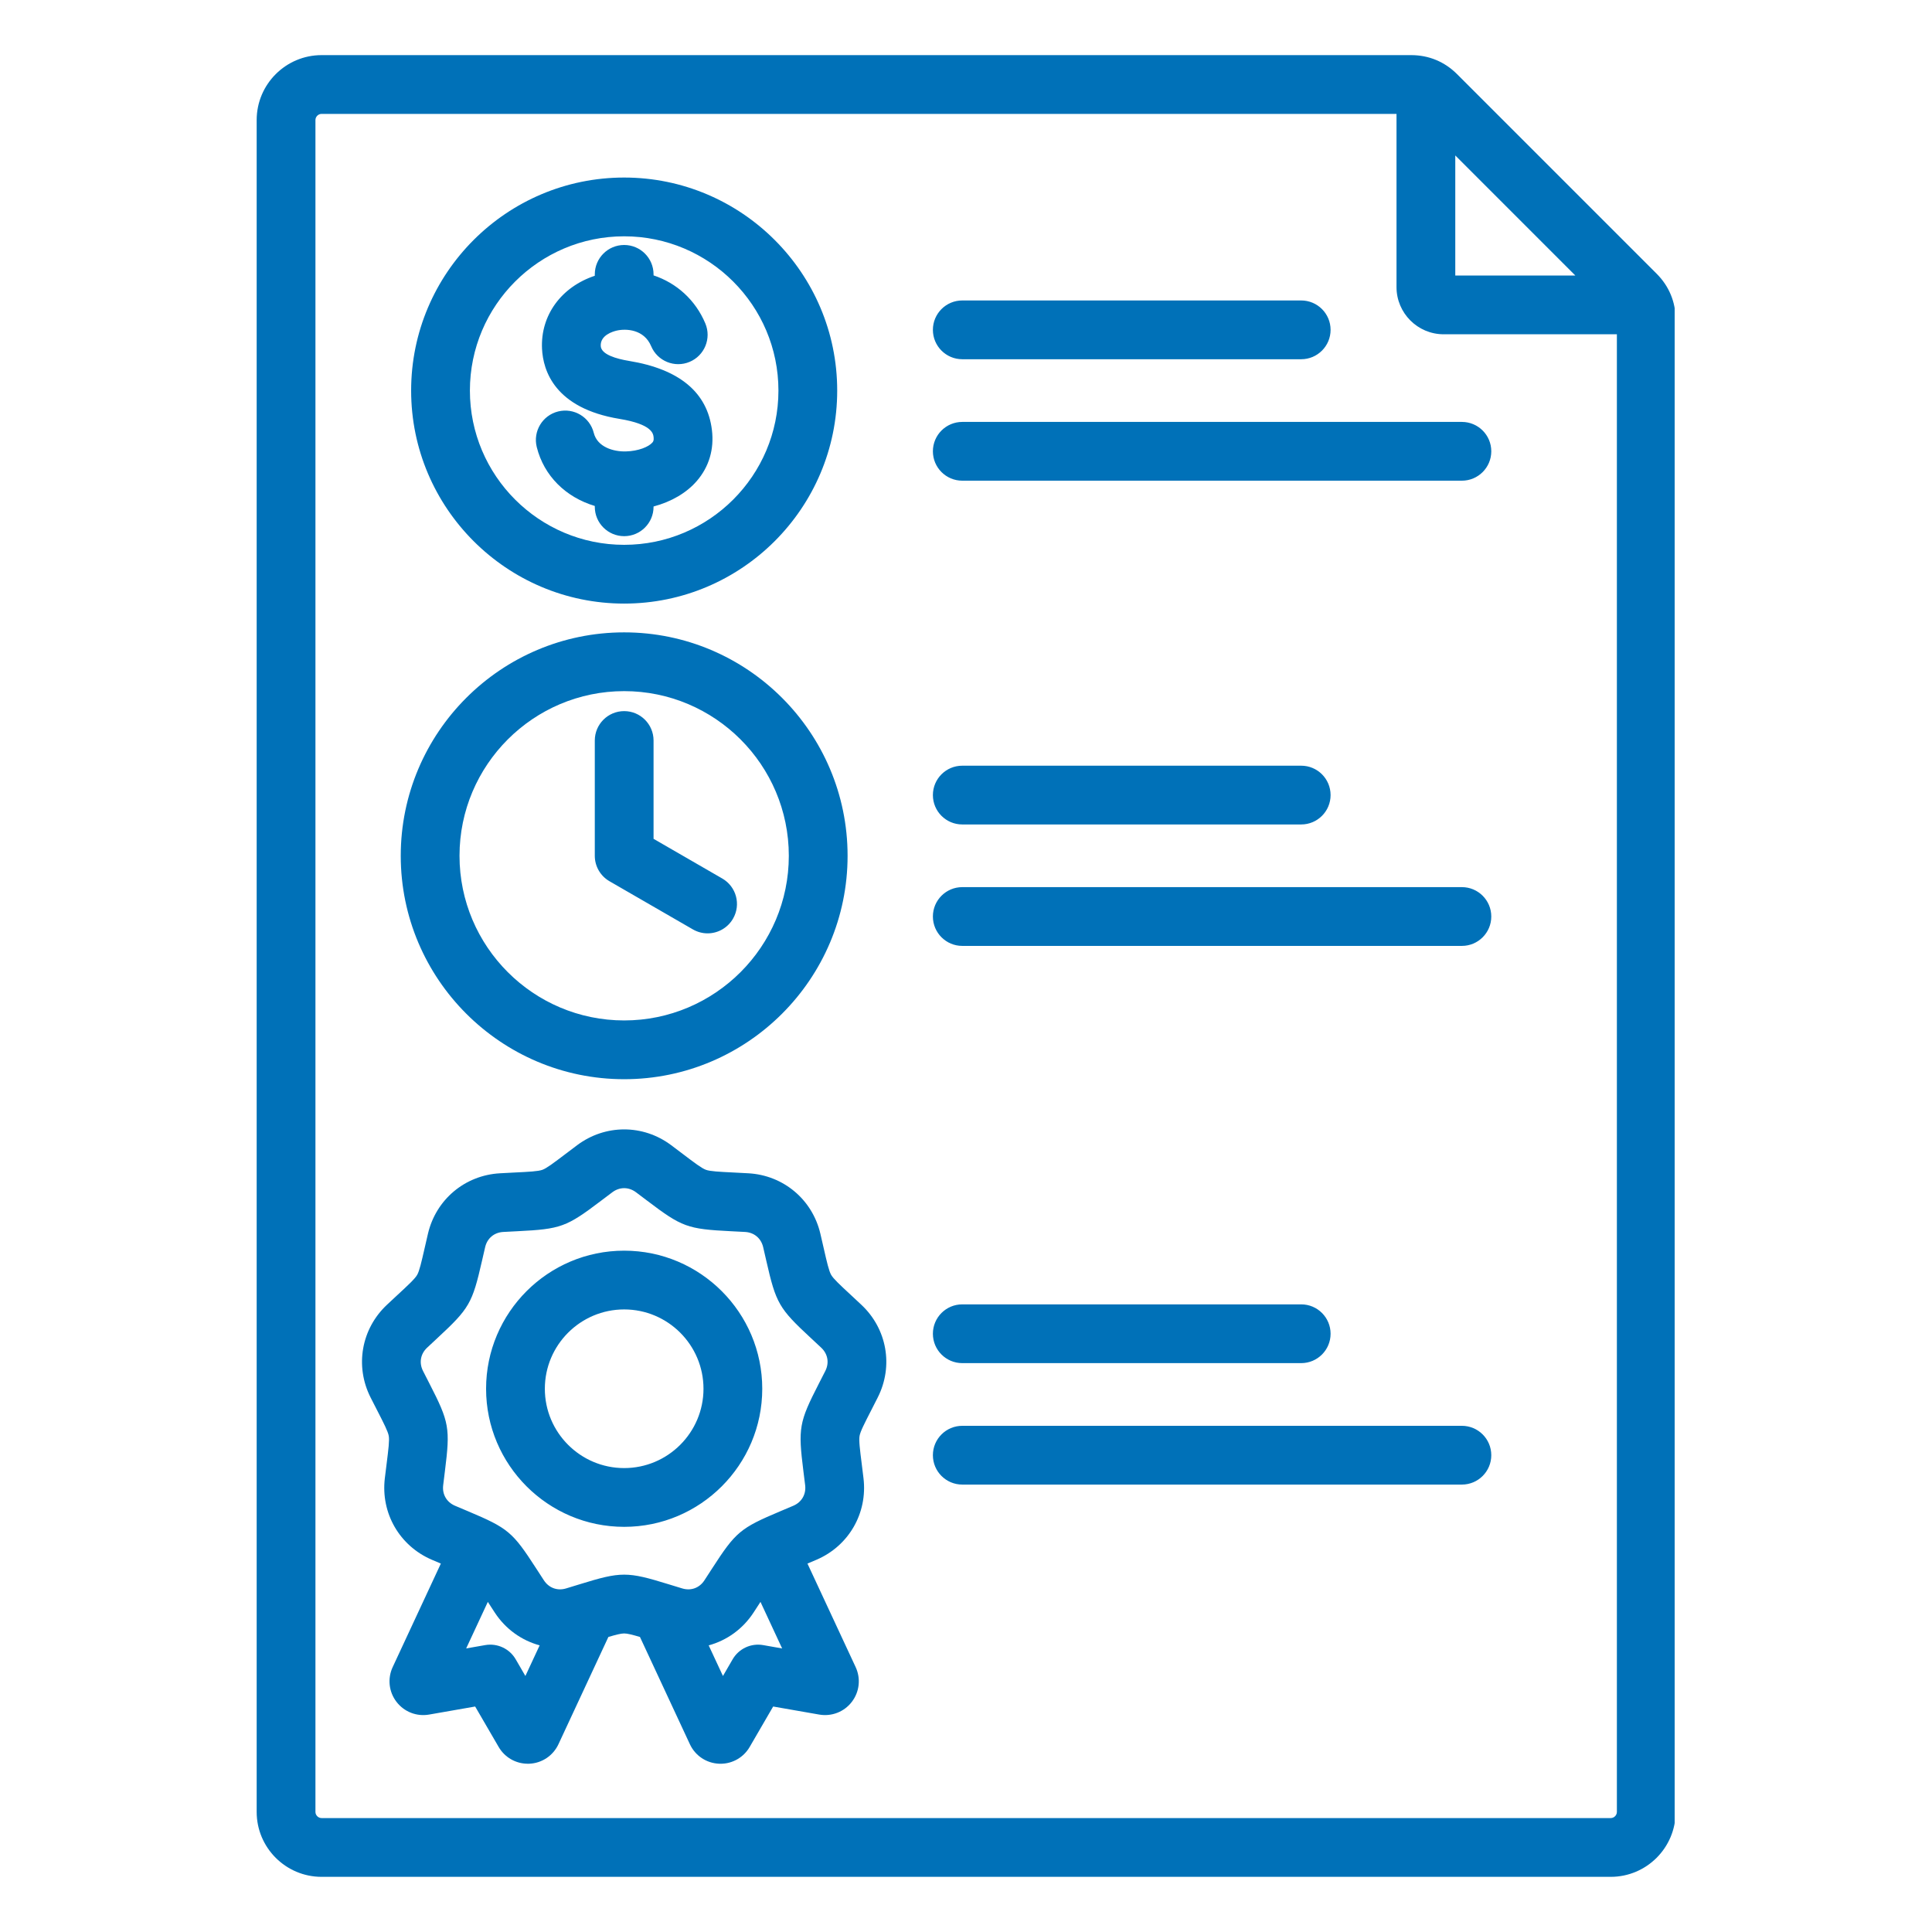
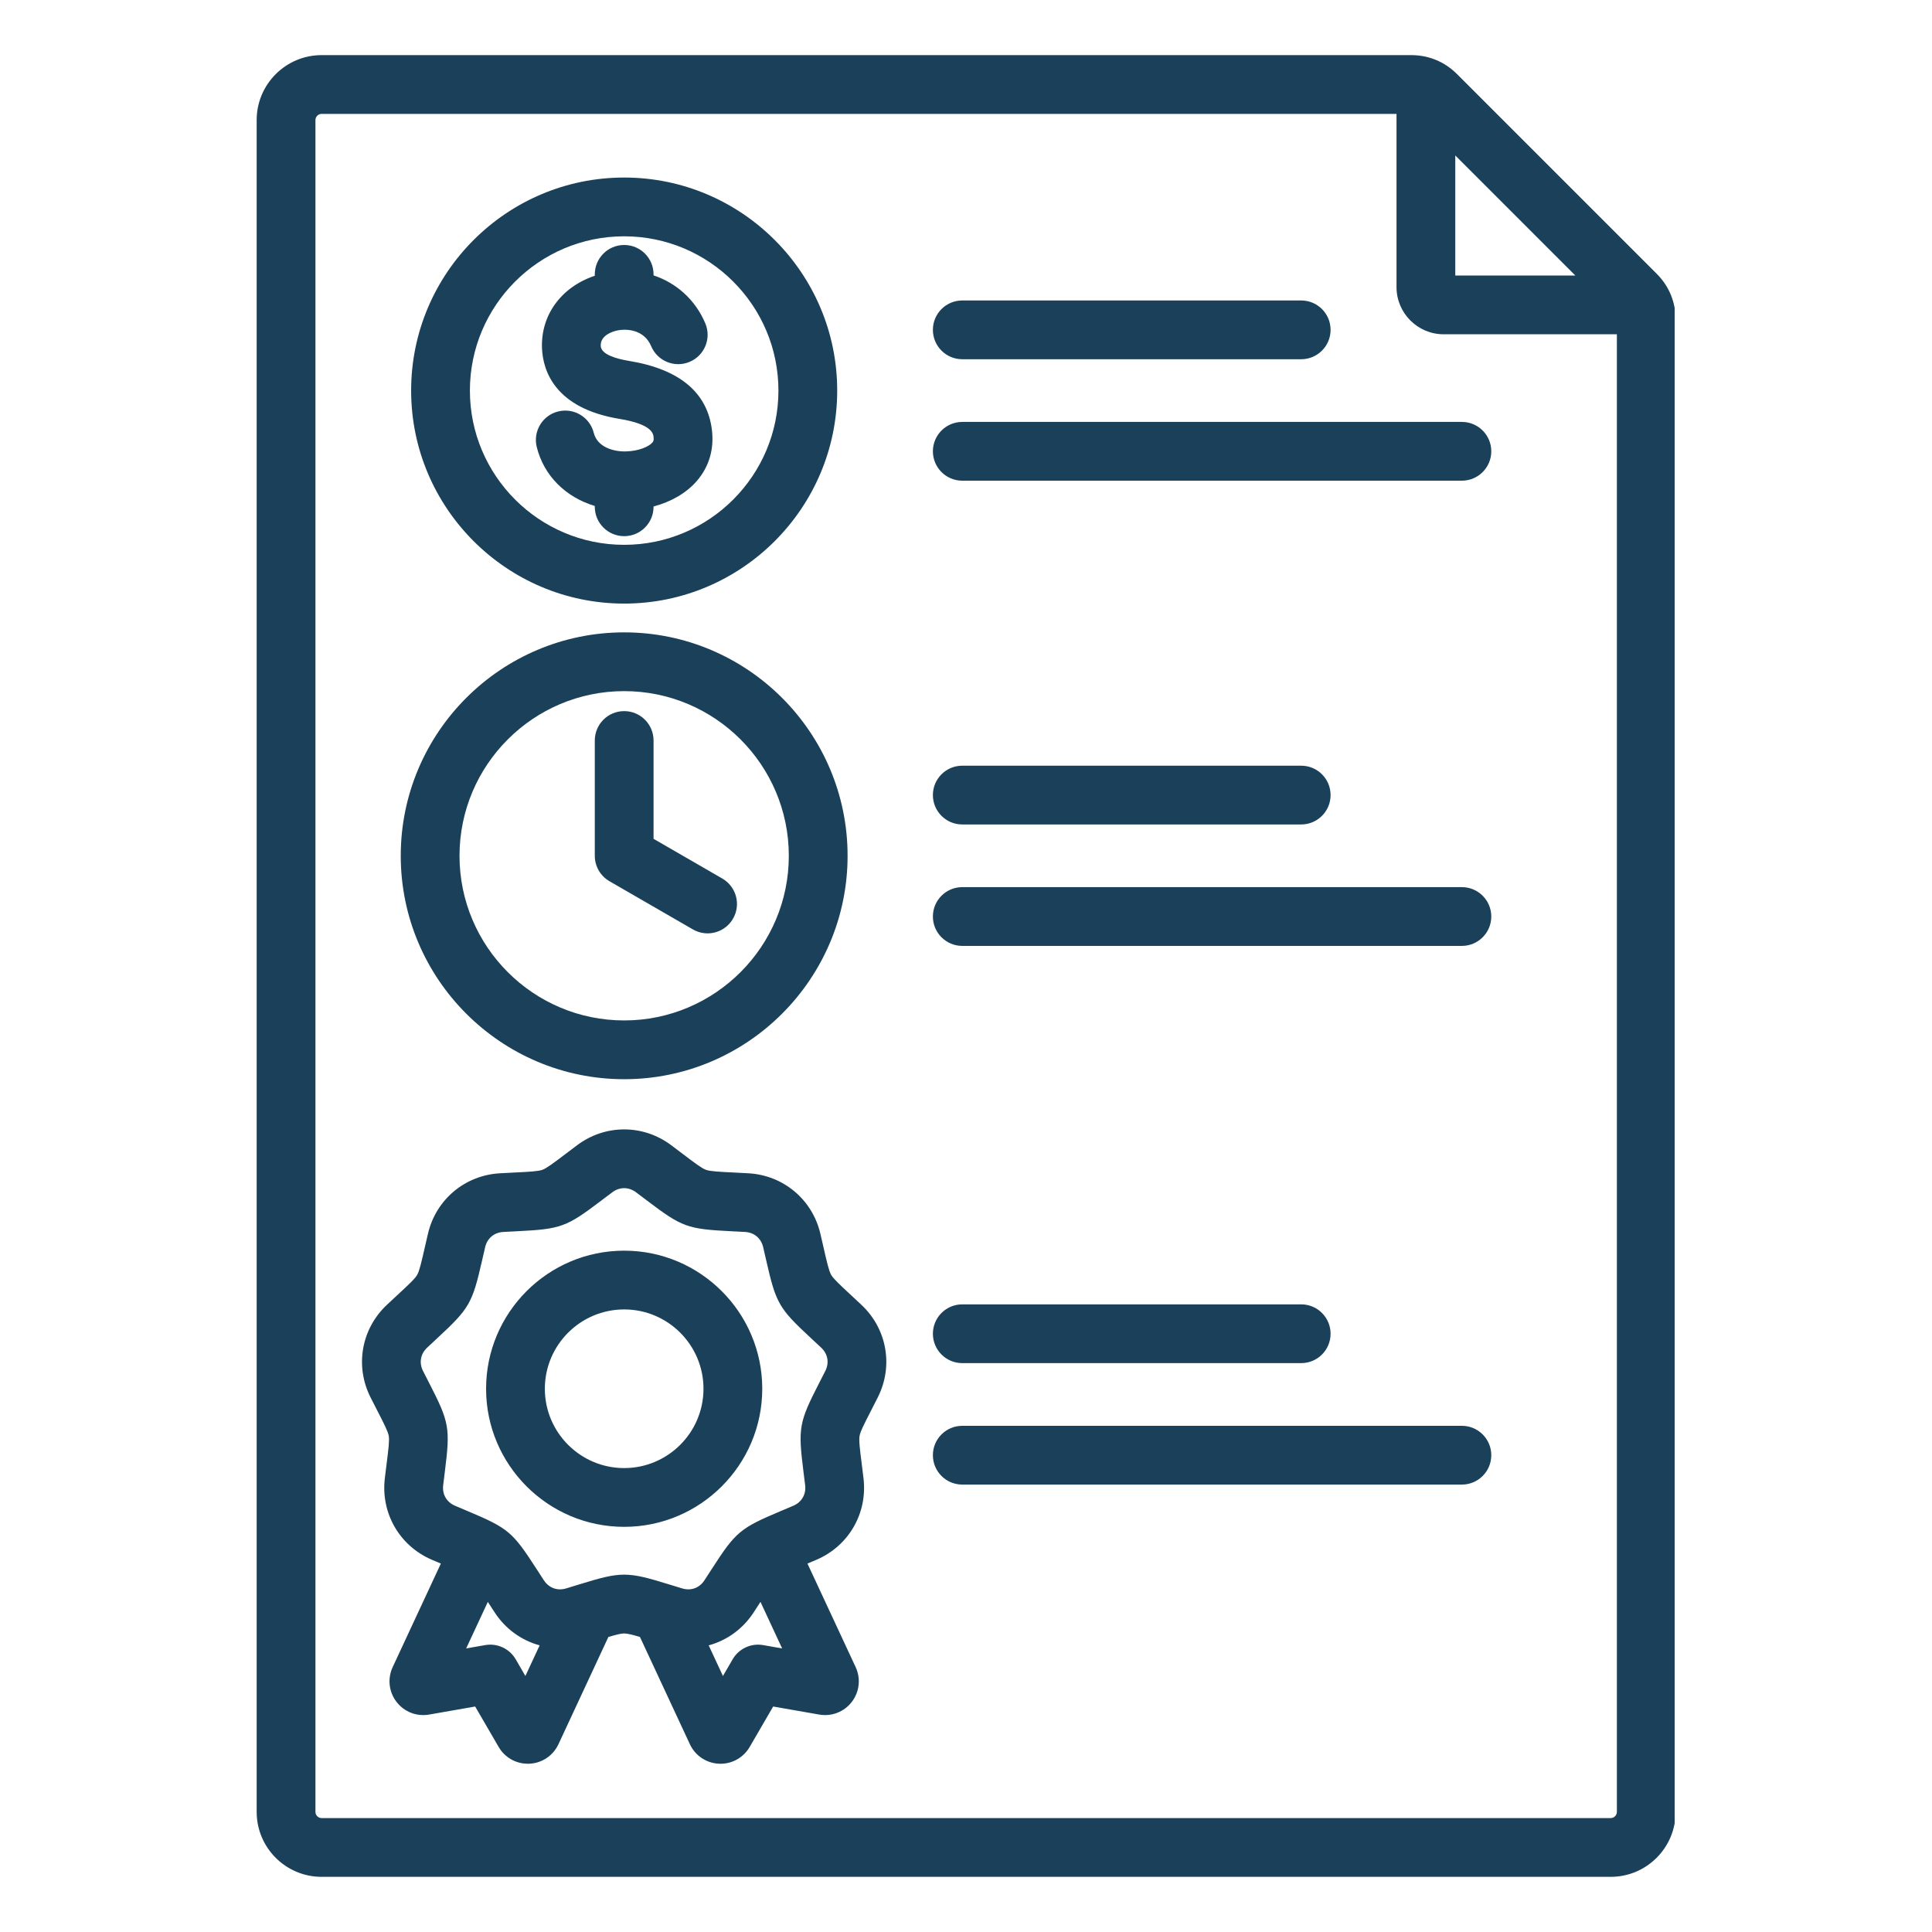
<svg xmlns="http://www.w3.org/2000/svg" width="60" viewBox="0 0 375 375" height="60" preserveAspectRatio="xMidYMid meet">
  <defs>
    <clipPath id="e06262e9f3">
      <path d="M 49.801 10.68 L 325.051 10.68 L 325.051 364.68 L 49.801 364.68 Z M 49.801 10.68 " clip-rule="nonzero" />
    </clipPath>
  </defs>
  <g clip-path="url(#e06262e9f3)">
-     <path fill="#0071b8" d="M 321.551 53.125 L 282.816 14.391 C 280.402 11.977 277.32 10.699 273.906 10.699 L 62.422 10.699 C 55.473 10.699 49.82 16.352 49.82 23.301 L 49.82 351.691 C 49.82 358.641 55.473 364.293 62.422 364.293 L 312.641 364.293 C 319.59 364.293 325.242 358.641 325.242 351.691 L 325.242 62.035 C 325.242 58.621 323.965 55.539 321.551 53.125 Z M 282.469 30.172 L 305.77 53.477 L 282.469 53.477 Z M 312.641 352.887 L 62.422 352.887 C 61.773 352.887 61.227 352.34 61.227 351.691 L 61.227 23.301 C 61.227 22.652 61.773 22.105 62.422 22.105 L 271.062 22.105 L 271.062 55.727 C 271.062 60.773 275.168 64.883 280.211 64.883 L 313.836 64.883 L 313.836 351.691 C 313.836 352.34 313.289 352.887 312.641 352.887 Z M 289.457 282.453 C 289.457 285.602 286.902 288.156 283.754 288.156 L 186.777 288.156 C 183.629 288.156 181.074 285.602 181.074 282.453 C 181.074 279.301 183.629 276.75 186.777 276.75 L 283.754 276.75 C 286.902 276.75 289.457 279.301 289.457 282.453 Z M 181.074 258.879 C 181.074 255.73 183.629 253.176 186.777 253.176 L 252.562 253.176 C 255.711 253.176 258.266 255.73 258.266 258.879 C 258.266 262.031 255.711 264.582 252.562 264.582 L 186.777 264.582 C 183.629 264.582 181.074 262.031 181.074 258.879 Z M 121.152 209.473 C 145.062 209.473 164.516 190.02 164.516 166.109 C 164.516 142.195 145.062 122.742 121.152 122.742 C 97.238 122.742 77.785 142.195 77.785 166.109 C 77.785 190.02 97.238 209.473 121.152 209.473 Z M 121.152 134.148 C 138.773 134.148 153.109 148.484 153.109 166.109 C 153.109 183.73 138.773 198.066 121.152 198.066 C 103.527 198.066 89.191 183.73 89.191 166.109 C 89.191 148.484 103.527 134.148 121.152 134.148 Z M 115.449 166.109 L 115.449 143.73 C 115.449 140.582 118 138.027 121.152 138.027 C 124.301 138.027 126.855 140.582 126.855 143.73 L 126.855 162.816 L 140.195 170.52 C 142.922 172.094 143.859 175.582 142.281 178.309 C 141.227 180.141 139.309 181.164 137.34 181.164 C 136.371 181.164 135.391 180.914 134.492 180.398 L 118.301 171.047 C 116.535 170.027 115.449 168.145 115.449 166.109 Z M 165.145 251.348 C 163.039 249.398 161.77 248.219 161.332 247.457 C 160.891 246.695 160.504 245.008 159.867 242.211 C 159.68 241.395 159.473 240.484 159.234 239.465 C 157.68 232.828 152.059 228.113 145.254 227.734 C 144.207 227.676 143.277 227.629 142.441 227.586 C 139.574 227.445 137.844 227.359 137.02 227.059 C 136.191 226.758 134.809 225.711 132.523 223.977 C 131.855 223.473 131.113 222.91 130.277 222.281 C 124.82 218.195 117.484 218.195 112.023 222.281 C 111.188 222.91 110.441 223.473 109.777 223.977 C 107.488 225.711 106.109 226.758 105.281 227.059 C 104.453 227.359 102.727 227.445 99.859 227.586 C 99.023 227.629 98.094 227.676 97.047 227.734 C 90.238 228.113 84.621 232.828 83.066 239.465 C 82.828 240.484 82.621 241.395 82.434 242.211 C 81.793 245.008 81.41 246.695 80.969 247.457 C 80.531 248.219 79.262 249.398 77.156 251.348 C 76.543 251.918 75.859 252.551 75.098 253.266 C 70.125 257.934 68.852 265.156 71.926 271.242 C 72.398 272.176 72.824 273.008 73.207 273.75 C 74.516 276.305 75.305 277.844 75.457 278.711 C 75.613 279.578 75.395 281.297 75.039 284.145 C 74.934 284.977 74.816 285.898 74.695 286.938 C 73.887 293.707 77.555 300.059 83.82 302.746 C 84.453 303.016 85.023 303.258 85.57 303.488 L 76.219 323.582 C 75.188 325.801 75.469 328.387 76.957 330.324 C 78.445 332.27 80.871 333.219 83.285 332.797 L 92.227 331.234 L 96.789 339.082 C 97.969 341.113 100.117 342.34 102.449 342.34 C 102.551 342.34 102.648 342.34 102.75 342.336 C 105.195 342.227 107.355 340.777 108.395 338.555 L 118.086 317.734 C 119.547 317.301 120.539 317.051 121.148 317.051 C 121.762 317.051 122.754 317.301 124.215 317.734 L 133.91 338.562 C 134.945 340.777 137.105 342.227 139.551 342.336 C 139.652 342.34 139.75 342.344 139.852 342.344 C 142.184 342.344 144.332 341.113 145.512 339.082 L 150.07 331.234 L 159.016 332.797 C 161.434 333.215 163.855 332.27 165.34 330.328 C 166.828 328.387 167.113 325.801 166.078 323.578 L 156.727 303.488 C 157.273 303.258 157.848 303.016 158.48 302.746 C 164.746 300.062 168.414 293.707 167.605 286.938 C 167.48 285.898 167.363 284.977 167.262 284.145 C 166.902 281.297 166.688 279.578 166.84 278.711 C 166.992 277.844 167.785 276.305 169.094 273.75 C 169.477 273.004 169.902 272.176 170.371 271.242 C 173.449 265.156 172.176 257.934 167.203 253.27 C 166.441 252.551 165.758 251.918 165.145 251.348 Z M 101.977 325.309 L 100.094 322.066 C 98.895 320 96.531 318.902 94.18 319.312 L 90.484 319.957 L 94.688 310.926 C 95.094 311.555 95.531 312.23 96.027 312.988 C 98.137 316.215 101.254 318.41 104.746 319.363 Z M 148.121 319.312 C 145.77 318.902 143.406 320 142.207 322.066 L 140.324 325.309 L 137.555 319.367 C 141.047 318.414 144.164 316.215 146.27 312.988 C 146.766 312.23 147.203 311.555 147.609 310.926 L 151.812 319.961 Z M 160.195 266.098 C 159.734 267.008 159.316 267.816 158.945 268.547 C 155.09 276.066 154.891 277.18 155.941 285.562 C 156.047 286.375 156.16 287.277 156.281 288.293 C 156.488 290.047 155.609 291.566 153.988 292.262 C 153.051 292.664 152.211 293.016 151.457 293.332 C 143.672 296.617 142.805 297.344 138.219 304.441 C 137.777 305.129 137.285 305.891 136.723 306.746 C 135.758 308.227 134.105 308.824 132.418 308.312 C 131.441 308.02 130.57 307.75 129.789 307.508 C 121.715 305.016 120.586 305.016 112.508 307.508 C 111.727 307.75 110.859 308.02 109.879 308.312 C 108.191 308.824 106.543 308.223 105.574 306.746 C 105.016 305.891 104.523 305.129 104.078 304.441 C 99.496 297.344 98.629 296.617 90.844 293.332 C 90.09 293.016 89.25 292.664 88.312 292.262 C 86.688 291.566 85.809 290.047 86.02 288.293 C 86.141 287.277 86.254 286.375 86.355 285.566 C 87.406 277.18 87.211 276.066 83.355 268.547 C 82.98 267.82 82.566 267.012 82.105 266.098 C 81.309 264.523 81.613 262.793 82.902 261.586 C 83.645 260.887 84.312 260.266 84.91 259.711 C 91.105 253.965 91.672 252.984 93.551 244.746 C 93.734 243.949 93.938 243.062 94.168 242.066 C 94.57 240.348 95.918 239.219 97.68 239.121 C 98.699 239.066 99.609 239.02 100.426 238.98 C 108.867 238.559 109.93 238.172 116.664 233.066 C 117.316 232.574 118.039 232.023 118.855 231.414 C 119.562 230.887 120.355 230.621 121.148 230.621 C 121.941 230.621 122.734 230.887 123.441 231.414 C 124.258 232.023 124.98 232.574 125.633 233.066 C 132.371 238.172 133.43 238.559 141.871 238.98 C 142.688 239.02 143.598 239.066 144.617 239.121 C 146.379 239.219 147.727 240.348 148.129 242.066 C 148.363 243.062 148.562 243.949 148.746 244.746 C 150.625 252.984 151.191 253.965 157.387 259.711 C 157.984 260.266 158.652 260.887 159.398 261.586 C 160.684 262.793 160.992 264.523 160.195 266.098 Z M 121.152 242.754 C 106.371 242.754 94.348 254.777 94.348 269.559 C 94.348 284.336 106.371 296.359 121.152 296.359 C 135.93 296.359 147.953 284.336 147.953 269.559 C 147.953 254.777 135.93 242.754 121.152 242.754 Z M 121.152 284.953 C 112.66 284.953 105.754 278.047 105.754 269.559 C 105.754 261.066 112.66 254.16 121.152 254.16 C 129.641 254.16 136.547 261.066 136.547 269.559 C 136.547 278.047 129.641 284.953 121.152 284.953 Z M 181.074 154.324 C 181.074 151.172 183.629 148.621 186.777 148.621 L 252.562 148.621 C 255.711 148.621 258.266 151.172 258.266 154.324 C 258.266 157.473 255.711 160.027 252.562 160.027 L 186.777 160.027 C 183.629 160.027 181.074 157.473 181.074 154.324 Z M 289.457 177.895 C 289.457 181.043 286.902 183.598 283.754 183.598 L 186.777 183.598 C 183.629 183.598 181.074 181.043 181.074 177.895 C 181.074 174.746 183.629 172.191 186.777 172.191 L 283.754 172.191 C 286.902 172.191 289.457 174.746 289.457 177.895 Z M 181.074 64.023 C 181.074 60.875 183.629 58.32 186.777 58.32 L 252.562 58.32 C 255.711 58.32 258.266 60.875 258.266 64.023 C 258.266 67.172 255.711 69.727 252.562 69.727 L 186.777 69.727 C 183.629 69.727 181.074 67.172 181.074 64.023 Z M 289.457 87.598 C 289.457 90.746 286.902 93.301 283.754 93.301 L 186.777 93.301 C 183.629 93.301 181.074 90.746 181.074 87.598 C 181.074 84.445 183.629 81.895 186.777 81.895 L 283.754 81.895 C 286.902 81.895 289.457 84.445 289.457 87.598 Z M 121.148 117.156 C 143.949 117.156 162.5 98.609 162.5 75.809 C 162.5 53.012 143.949 34.461 121.148 34.461 C 98.352 34.461 79.801 53.012 79.801 75.809 C 79.801 98.609 98.352 117.156 121.148 117.156 Z M 121.148 45.867 C 137.66 45.867 151.094 59.301 151.094 75.809 C 151.094 92.32 137.66 105.75 121.148 105.75 C 104.641 105.75 91.207 92.32 91.207 75.809 C 91.207 59.301 104.641 45.867 121.148 45.867 Z M 126.621 85.902 C 126.766 85.734 126.945 85.527 126.863 84.84 C 126.777 84.16 126.559 82.344 120.258 81.309 C 107.637 79.238 105.41 71.895 105.207 67.703 C 104.891 61.199 108.945 55.691 115.449 53.527 L 115.449 53.254 C 115.449 50.105 118 47.551 121.152 47.551 C 124.301 47.551 126.855 50.105 126.855 53.254 L 126.855 53.453 C 131.301 54.93 134.98 58.199 136.902 62.773 C 138.121 65.676 136.758 69.02 133.852 70.238 C 130.953 71.457 127.605 70.094 126.387 67.188 C 125.012 63.918 121.543 63.75 119.711 64.168 C 118.953 64.34 116.5 65.059 116.602 67.148 C 116.684 68.816 119.641 69.648 122.105 70.055 C 131.891 71.66 137.301 76.176 138.184 83.465 C 138.637 87.195 137.621 90.621 135.246 93.363 C 133.242 95.684 130.273 97.402 126.855 98.309 L 126.855 98.367 C 126.855 101.516 124.301 104.07 121.152 104.07 C 118.004 104.07 115.449 101.516 115.449 98.367 L 115.449 98.207 C 109.824 96.52 105.574 92.367 104.184 86.777 C 103.422 83.723 105.281 80.625 108.336 79.863 C 111.395 79.105 114.488 80.965 115.25 84.02 C 115.938 86.773 119.055 87.688 121.48 87.621 C 123.93 87.566 125.918 86.715 126.621 85.902 Z M 126.621 85.902 " fill-opacity="1" fill-rule="nonzero" />
+     <path fill="#1A4159" d="M 321.551 53.125 L 282.816 14.391 C 280.402 11.977 277.32 10.699 273.906 10.699 L 62.422 10.699 C 55.473 10.699 49.82 16.352 49.82 23.301 L 49.82 351.691 C 49.82 358.641 55.473 364.293 62.422 364.293 L 312.641 364.293 C 319.59 364.293 325.242 358.641 325.242 351.691 L 325.242 62.035 C 325.242 58.621 323.965 55.539 321.551 53.125 Z M 282.469 30.172 L 305.77 53.477 L 282.469 53.477 Z M 312.641 352.887 L 62.422 352.887 C 61.773 352.887 61.227 352.34 61.227 351.691 L 61.227 23.301 C 61.227 22.652 61.773 22.105 62.422 22.105 L 271.062 22.105 L 271.062 55.727 C 271.062 60.773 275.168 64.883 280.211 64.883 L 313.836 64.883 L 313.836 351.691 C 313.836 352.34 313.289 352.887 312.641 352.887 Z M 289.457 282.453 C 289.457 285.602 286.902 288.156 283.754 288.156 L 186.777 288.156 C 183.629 288.156 181.074 285.602 181.074 282.453 C 181.074 279.301 183.629 276.75 186.777 276.75 L 283.754 276.75 C 286.902 276.75 289.457 279.301 289.457 282.453 Z M 181.074 258.879 C 181.074 255.73 183.629 253.176 186.777 253.176 L 252.562 253.176 C 255.711 253.176 258.266 255.73 258.266 258.879 C 258.266 262.031 255.711 264.582 252.562 264.582 L 186.777 264.582 C 183.629 264.582 181.074 262.031 181.074 258.879 Z M 121.152 209.473 C 145.062 209.473 164.516 190.02 164.516 166.109 C 164.516 142.195 145.062 122.742 121.152 122.742 C 97.238 122.742 77.785 142.195 77.785 166.109 C 77.785 190.02 97.238 209.473 121.152 209.473 Z M 121.152 134.148 C 138.773 134.148 153.109 148.484 153.109 166.109 C 153.109 183.73 138.773 198.066 121.152 198.066 C 103.527 198.066 89.191 183.73 89.191 166.109 C 89.191 148.484 103.527 134.148 121.152 134.148 Z M 115.449 166.109 L 115.449 143.73 C 115.449 140.582 118 138.027 121.152 138.027 C 124.301 138.027 126.855 140.582 126.855 143.73 L 126.855 162.816 L 140.195 170.52 C 142.922 172.094 143.859 175.582 142.281 178.309 C 141.227 180.141 139.309 181.164 137.34 181.164 C 136.371 181.164 135.391 180.914 134.492 180.398 L 118.301 171.047 C 116.535 170.027 115.449 168.145 115.449 166.109 Z M 165.145 251.348 C 163.039 249.398 161.77 248.219 161.332 247.457 C 160.891 246.695 160.504 245.008 159.867 242.211 C 159.68 241.395 159.473 240.484 159.234 239.465 C 157.68 232.828 152.059 228.113 145.254 227.734 C 144.207 227.676 143.277 227.629 142.441 227.586 C 139.574 227.445 137.844 227.359 137.02 227.059 C 136.191 226.758 134.809 225.711 132.523 223.977 C 131.855 223.473 131.113 222.91 130.277 222.281 C 124.82 218.195 117.484 218.195 112.023 222.281 C 111.188 222.91 110.441 223.473 109.777 223.977 C 107.488 225.711 106.109 226.758 105.281 227.059 C 104.453 227.359 102.727 227.445 99.859 227.586 C 99.023 227.629 98.094 227.676 97.047 227.734 C 90.238 228.113 84.621 232.828 83.066 239.465 C 82.828 240.484 82.621 241.395 82.434 242.211 C 81.793 245.008 81.41 246.695 80.969 247.457 C 80.531 248.219 79.262 249.398 77.156 251.348 C 76.543 251.918 75.859 252.551 75.098 253.266 C 70.125 257.934 68.852 265.156 71.926 271.242 C 72.398 272.176 72.824 273.008 73.207 273.75 C 74.516 276.305 75.305 277.844 75.457 278.711 C 75.613 279.578 75.395 281.297 75.039 284.145 C 74.934 284.977 74.816 285.898 74.695 286.938 C 73.887 293.707 77.555 300.059 83.82 302.746 C 84.453 303.016 85.023 303.258 85.57 303.488 L 76.219 323.582 C 75.188 325.801 75.469 328.387 76.957 330.324 C 78.445 332.27 80.871 333.219 83.285 332.797 L 92.227 331.234 L 96.789 339.082 C 97.969 341.113 100.117 342.34 102.449 342.34 C 102.551 342.34 102.648 342.34 102.75 342.336 C 105.195 342.227 107.355 340.777 108.395 338.555 L 118.086 317.734 C 119.547 317.301 120.539 317.051 121.148 317.051 C 121.762 317.051 122.754 317.301 124.215 317.734 L 133.91 338.562 C 134.945 340.777 137.105 342.227 139.551 342.336 C 139.652 342.34 139.75 342.344 139.852 342.344 C 142.184 342.344 144.332 341.113 145.512 339.082 L 150.07 331.234 L 159.016 332.797 C 161.434 333.215 163.855 332.27 165.34 330.328 C 166.828 328.387 167.113 325.801 166.078 323.578 L 156.727 303.488 C 157.273 303.258 157.848 303.016 158.48 302.746 C 164.746 300.062 168.414 293.707 167.605 286.938 C 167.48 285.898 167.363 284.977 167.262 284.145 C 166.902 281.297 166.688 279.578 166.84 278.711 C 166.992 277.844 167.785 276.305 169.094 273.75 C 169.477 273.004 169.902 272.176 170.371 271.242 C 173.449 265.156 172.176 257.934 167.203 253.27 C 166.441 252.551 165.758 251.918 165.145 251.348 Z M 101.977 325.309 L 100.094 322.066 C 98.895 320 96.531 318.902 94.18 319.312 L 90.484 319.957 L 94.688 310.926 C 95.094 311.555 95.531 312.23 96.027 312.988 C 98.137 316.215 101.254 318.41 104.746 319.363 Z M 148.121 319.312 C 145.77 318.902 143.406 320 142.207 322.066 L 140.324 325.309 L 137.555 319.367 C 141.047 318.414 144.164 316.215 146.27 312.988 C 146.766 312.23 147.203 311.555 147.609 310.926 L 151.812 319.961 Z M 160.195 266.098 C 159.734 267.008 159.316 267.816 158.945 268.547 C 155.09 276.066 154.891 277.18 155.941 285.562 C 156.047 286.375 156.16 287.277 156.281 288.293 C 156.488 290.047 155.609 291.566 153.988 292.262 C 153.051 292.664 152.211 293.016 151.457 293.332 C 143.672 296.617 142.805 297.344 138.219 304.441 C 137.777 305.129 137.285 305.891 136.723 306.746 C 135.758 308.227 134.105 308.824 132.418 308.312 C 131.441 308.02 130.57 307.75 129.789 307.508 C 121.715 305.016 120.586 305.016 112.508 307.508 C 111.727 307.75 110.859 308.02 109.879 308.312 C 108.191 308.824 106.543 308.223 105.574 306.746 C 105.016 305.891 104.523 305.129 104.078 304.441 C 99.496 297.344 98.629 296.617 90.844 293.332 C 90.09 293.016 89.25 292.664 88.312 292.262 C 86.688 291.566 85.809 290.047 86.02 288.293 C 86.141 287.277 86.254 286.375 86.355 285.566 C 87.406 277.18 87.211 276.066 83.355 268.547 C 82.98 267.82 82.566 267.012 82.105 266.098 C 81.309 264.523 81.613 262.793 82.902 261.586 C 83.645 260.887 84.312 260.266 84.91 259.711 C 91.105 253.965 91.672 252.984 93.551 244.746 C 93.734 243.949 93.938 243.062 94.168 242.066 C 94.57 240.348 95.918 239.219 97.68 239.121 C 98.699 239.066 99.609 239.02 100.426 238.98 C 108.867 238.559 109.93 238.172 116.664 233.066 C 117.316 232.574 118.039 232.023 118.855 231.414 C 119.562 230.887 120.355 230.621 121.148 230.621 C 121.941 230.621 122.734 230.887 123.441 231.414 C 124.258 232.023 124.98 232.574 125.633 233.066 C 132.371 238.172 133.43 238.559 141.871 238.98 C 142.688 239.02 143.598 239.066 144.617 239.121 C 146.379 239.219 147.727 240.348 148.129 242.066 C 148.363 243.062 148.562 243.949 148.746 244.746 C 150.625 252.984 151.191 253.965 157.387 259.711 C 157.984 260.266 158.652 260.887 159.398 261.586 C 160.684 262.793 160.992 264.523 160.195 266.098 Z M 121.152 242.754 C 106.371 242.754 94.348 254.777 94.348 269.559 C 94.348 284.336 106.371 296.359 121.152 296.359 C 135.93 296.359 147.953 284.336 147.953 269.559 C 147.953 254.777 135.93 242.754 121.152 242.754 Z M 121.152 284.953 C 112.66 284.953 105.754 278.047 105.754 269.559 C 105.754 261.066 112.66 254.16 121.152 254.16 C 129.641 254.16 136.547 261.066 136.547 269.559 C 136.547 278.047 129.641 284.953 121.152 284.953 Z M 181.074 154.324 C 181.074 151.172 183.629 148.621 186.777 148.621 L 252.562 148.621 C 255.711 148.621 258.266 151.172 258.266 154.324 C 258.266 157.473 255.711 160.027 252.562 160.027 L 186.777 160.027 C 183.629 160.027 181.074 157.473 181.074 154.324 Z M 289.457 177.895 C 289.457 181.043 286.902 183.598 283.754 183.598 L 186.777 183.598 C 183.629 183.598 181.074 181.043 181.074 177.895 C 181.074 174.746 183.629 172.191 186.777 172.191 L 283.754 172.191 C 286.902 172.191 289.457 174.746 289.457 177.895 Z M 181.074 64.023 C 181.074 60.875 183.629 58.32 186.777 58.32 L 252.562 58.32 C 255.711 58.32 258.266 60.875 258.266 64.023 C 258.266 67.172 255.711 69.727 252.562 69.727 L 186.777 69.727 C 183.629 69.727 181.074 67.172 181.074 64.023 Z M 289.457 87.598 C 289.457 90.746 286.902 93.301 283.754 93.301 L 186.777 93.301 C 183.629 93.301 181.074 90.746 181.074 87.598 C 181.074 84.445 183.629 81.895 186.777 81.895 L 283.754 81.895 C 286.902 81.895 289.457 84.445 289.457 87.598 Z M 121.148 117.156 C 143.949 117.156 162.5 98.609 162.5 75.809 C 162.5 53.012 143.949 34.461 121.148 34.461 C 98.352 34.461 79.801 53.012 79.801 75.809 C 79.801 98.609 98.352 117.156 121.148 117.156 Z M 121.148 45.867 C 137.66 45.867 151.094 59.301 151.094 75.809 C 151.094 92.32 137.66 105.75 121.148 105.75 C 104.641 105.75 91.207 92.32 91.207 75.809 C 91.207 59.301 104.641 45.867 121.148 45.867 Z M 126.621 85.902 C 126.766 85.734 126.945 85.527 126.863 84.84 C 126.777 84.16 126.559 82.344 120.258 81.309 C 107.637 79.238 105.41 71.895 105.207 67.703 C 104.891 61.199 108.945 55.691 115.449 53.527 L 115.449 53.254 C 115.449 50.105 118 47.551 121.152 47.551 C 124.301 47.551 126.855 50.105 126.855 53.254 L 126.855 53.453 C 131.301 54.93 134.98 58.199 136.902 62.773 C 138.121 65.676 136.758 69.02 133.852 70.238 C 130.953 71.457 127.605 70.094 126.387 67.188 C 125.012 63.918 121.543 63.75 119.711 64.168 C 118.953 64.34 116.5 65.059 116.602 67.148 C 116.684 68.816 119.641 69.648 122.105 70.055 C 131.891 71.66 137.301 76.176 138.184 83.465 C 138.637 87.195 137.621 90.621 135.246 93.363 C 133.242 95.684 130.273 97.402 126.855 98.309 L 126.855 98.367 C 126.855 101.516 124.301 104.07 121.152 104.07 C 118.004 104.07 115.449 101.516 115.449 98.367 L 115.449 98.207 C 109.824 96.52 105.574 92.367 104.184 86.777 C 103.422 83.723 105.281 80.625 108.336 79.863 C 111.395 79.105 114.488 80.965 115.25 84.02 C 115.938 86.773 119.055 87.688 121.48 87.621 C 123.93 87.566 125.918 86.715 126.621 85.902 Z M 126.621 85.902 " fill-opacity="1" fill-rule="nonzero" />
  </g>
</svg>
